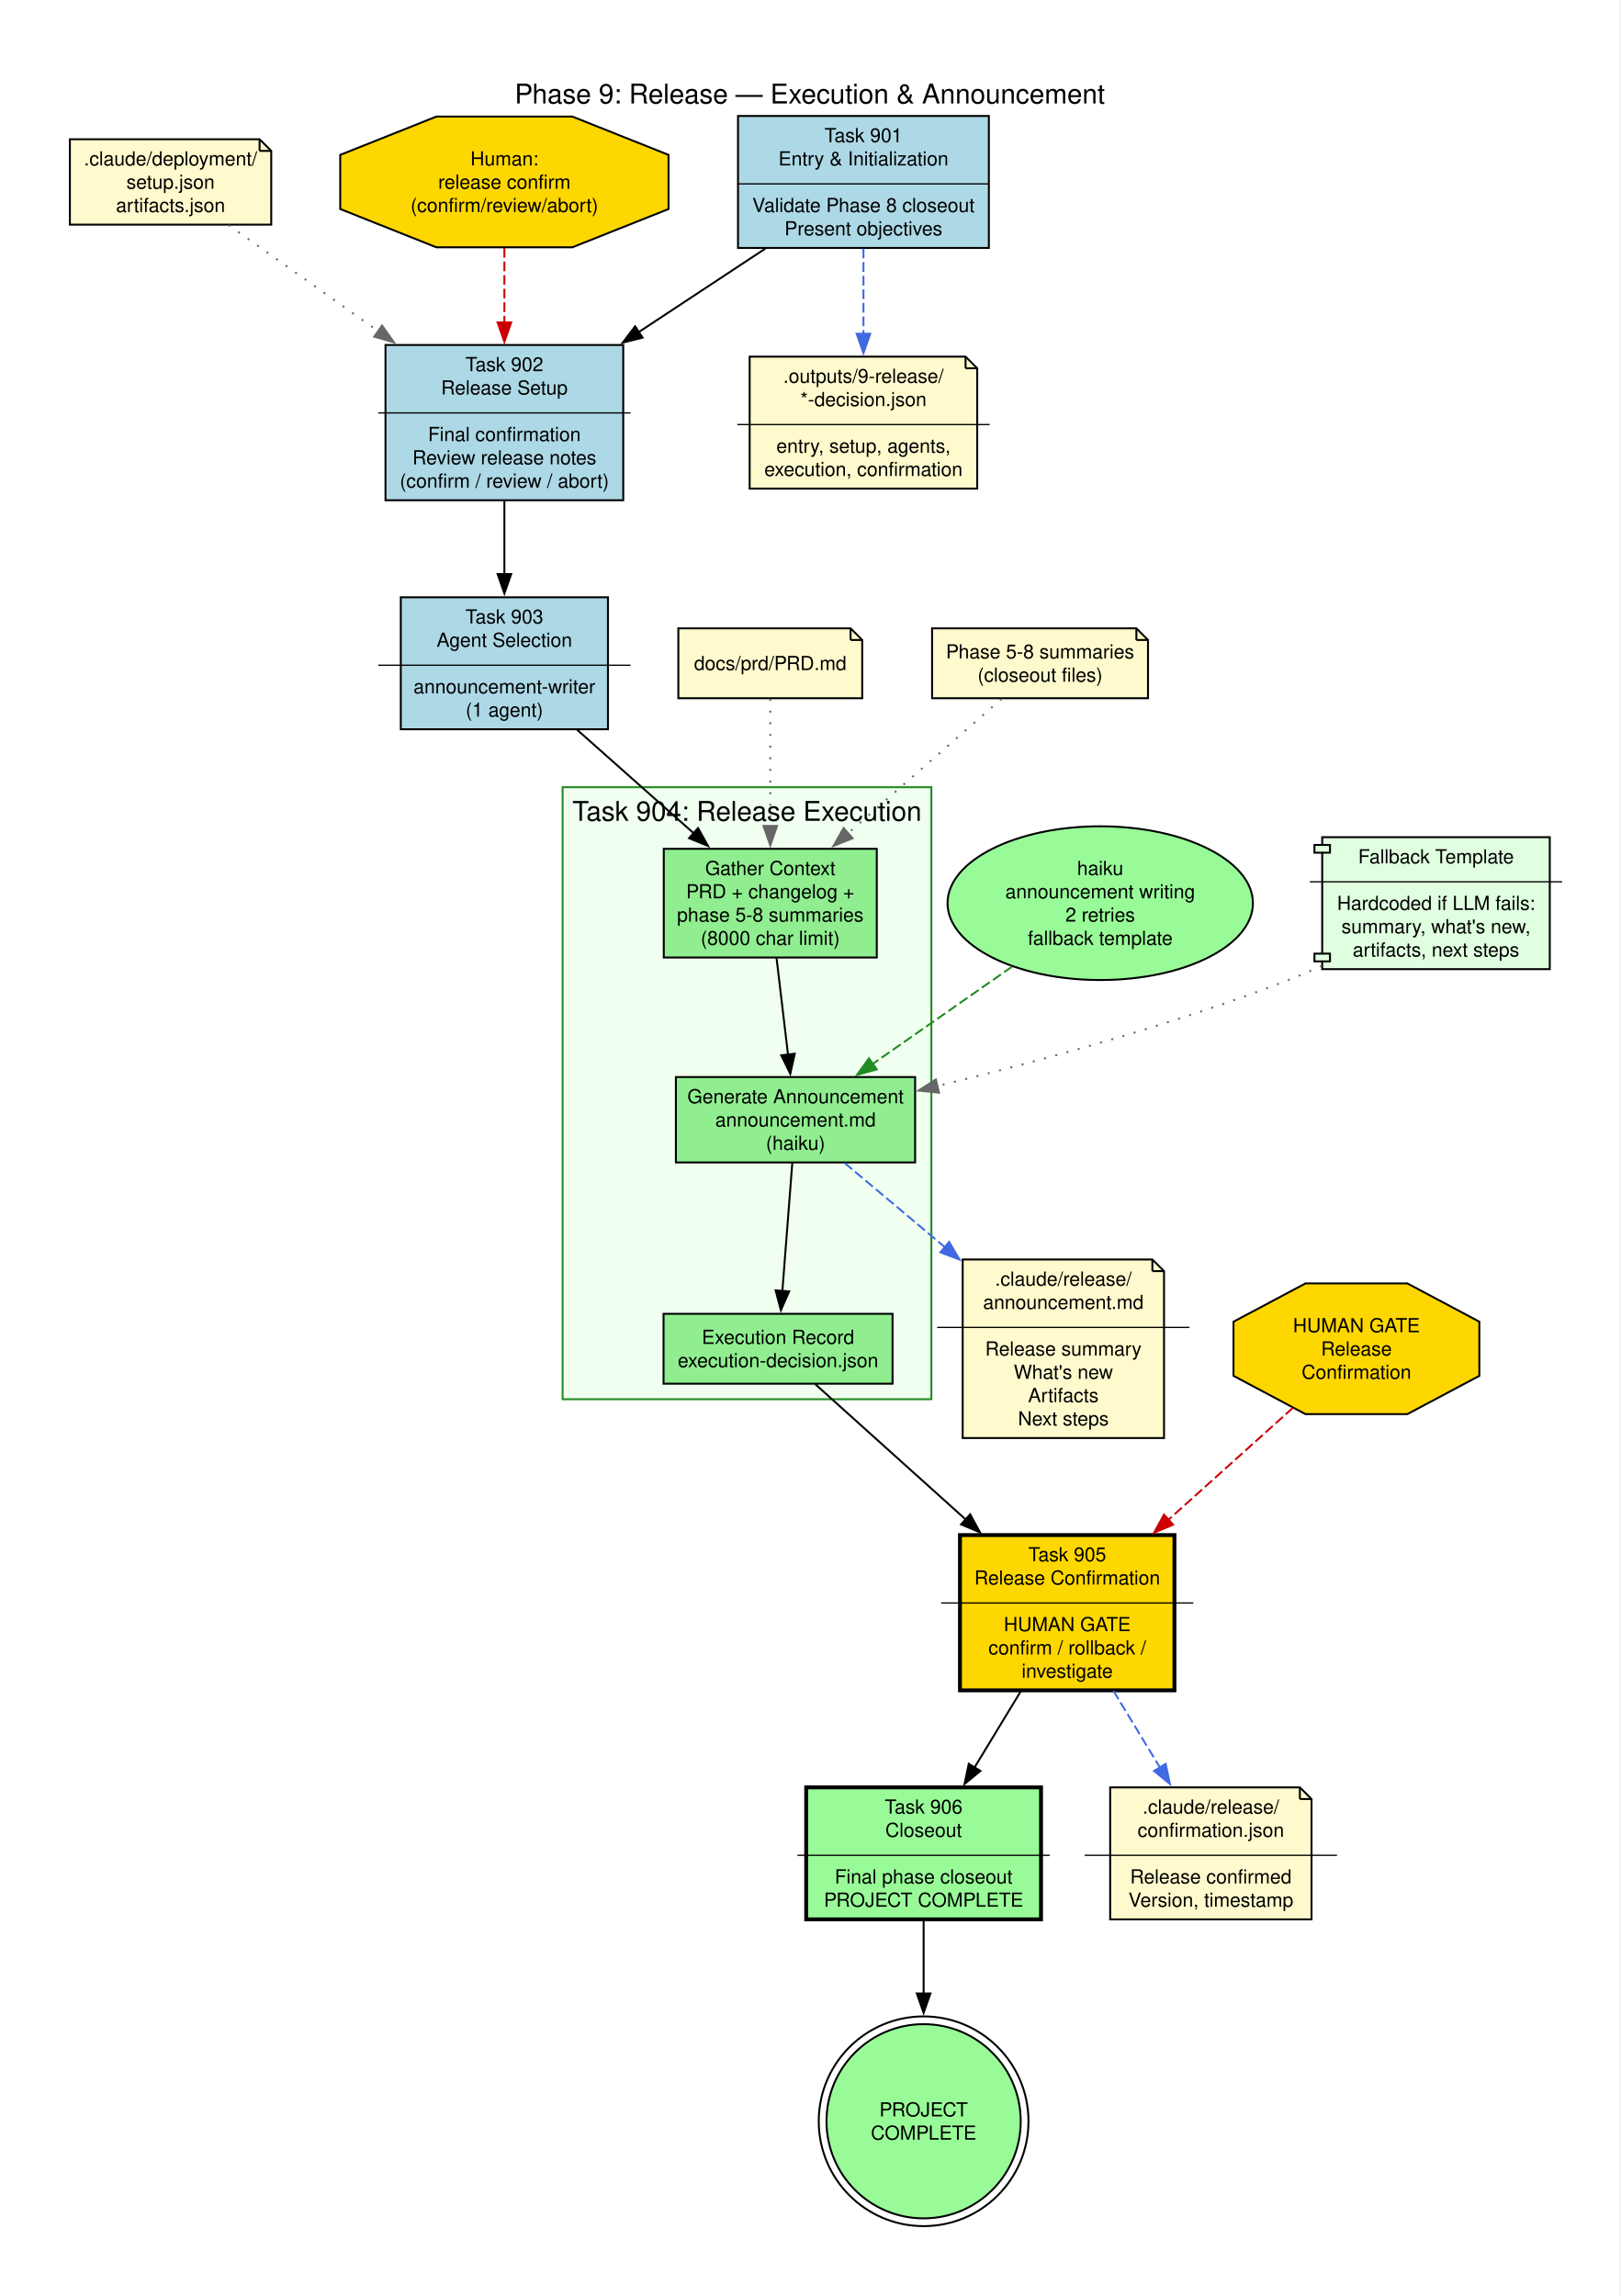
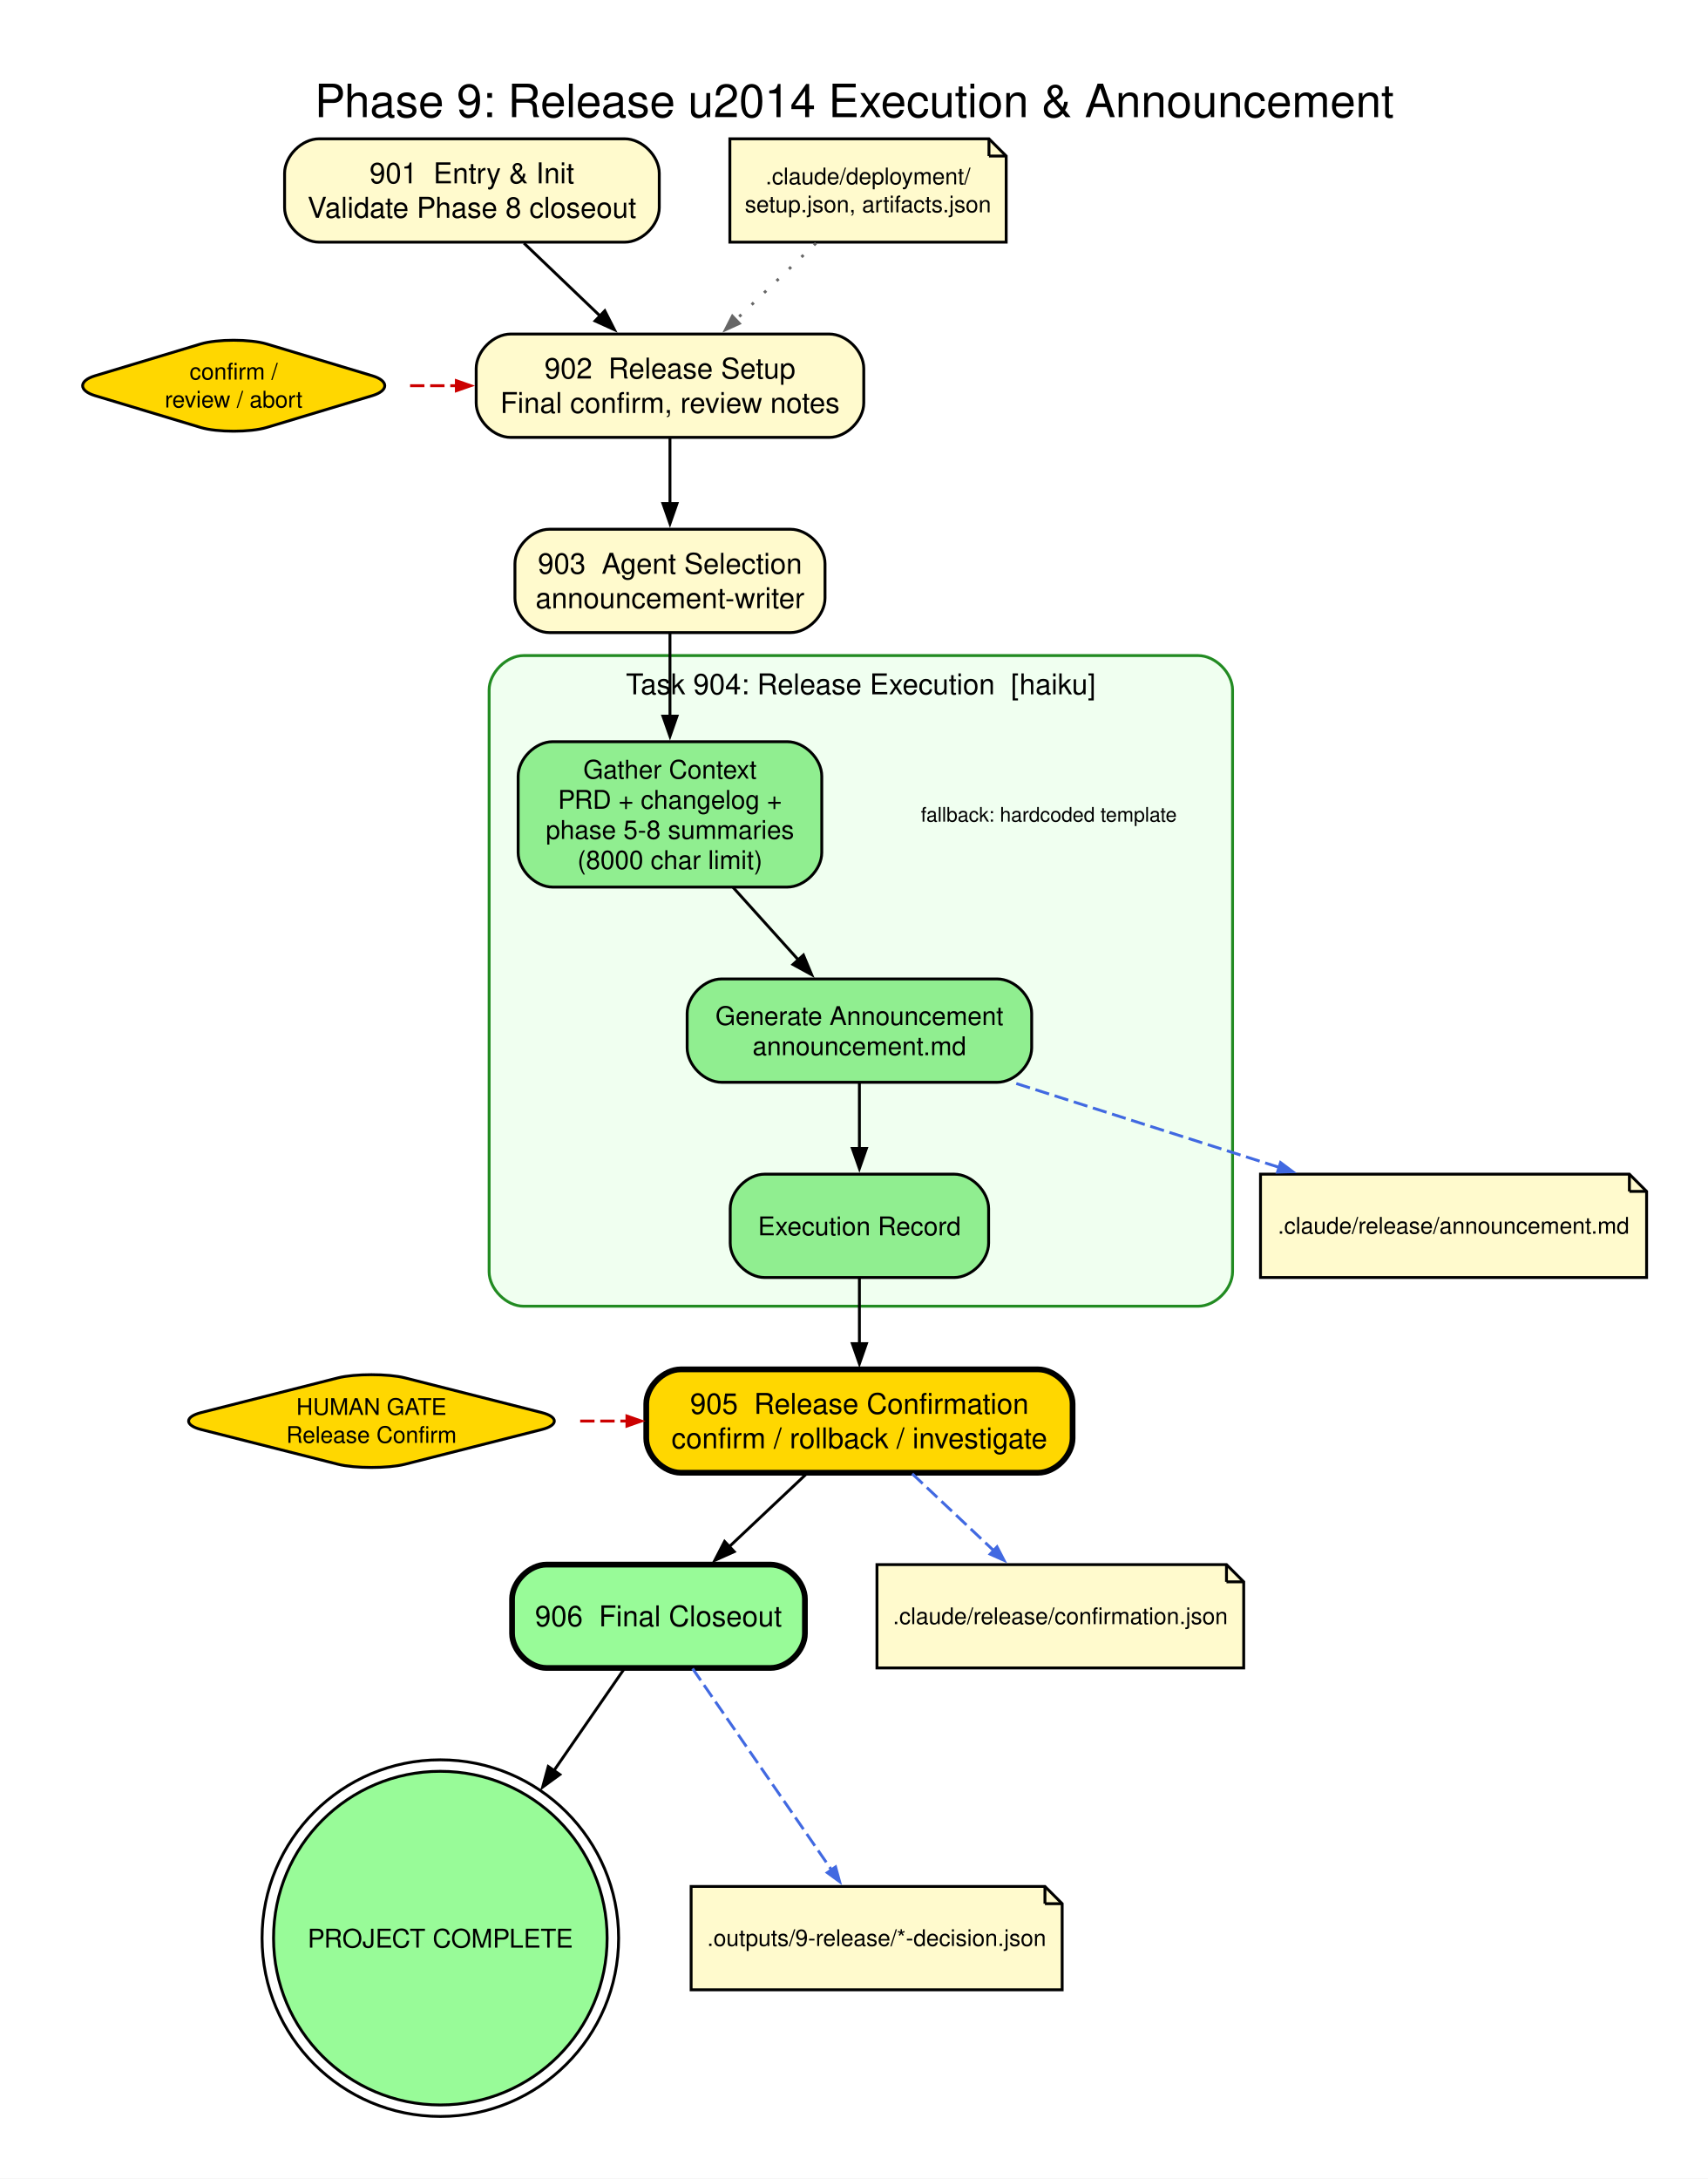
- <svg xmlns="http://www.w3.org/2000/svg" width="835pt" height="1183pt" viewBox="0.00 0.00 835.00 1183.00">
-   <g id="graph0" class="graph" transform="scale(1 1) rotate(0) translate(36 1147)">
-     <polygon fill="white" stroke="none" points="-36,36 -36,-1147 798.5,-1147 798.5,36 -36,36" />
-     <text xml:space="preserve" text-anchor="middle" x="381.25" y="-1093.7" font-family="Helvetica,sans-Serif" font-size="14.00">Phase 9: Release — Execution &amp; Announcement</text>
+ <svg xmlns="http://www.w3.org/2000/svg" width="595pt" height="759pt" viewBox="0.00 0.00 595.00 759.00">
+   <g id="graph0" class="graph" transform="scale(1 1) rotate(0) translate(21.6 737.21)">
+     <polygon fill="white" stroke="none" points="-21.6,21.6 -21.6,-737.21 573.67,-737.21 573.67,21.6 -21.6,21.6" />
+     <text xml:space="preserve" text-anchor="middle" x="276.04" y="-696.41" font-family="Helvetica,sans-Serif" font-size="16.00">Phase 9: Release u2014 Execution &amp; Announcement</text>
    <g id="clust1" class="cluster">
-       <polygon fill="#f0fff0" stroke="#228b22" points="253.88,-426.06 253.88,-741.4 443.88,-741.4 443.88,-426.06 253.88,-426.06" />
-       <text xml:space="preserve" text-anchor="middle" x="348.88" y="-724.1" font-family="Helvetica,sans-Serif" font-size="14.00">Task 904: Release Execution</text>
+       <path fill="#f0fff0" stroke="#228b22" d="M160.81,-282.22C160.81,-282.22 395.81,-282.22 395.81,-282.22 401.81,-282.22 407.81,-288.22 407.81,-294.22 407.81,-294.22 407.81,-496.86 407.81,-496.86 407.81,-502.86 401.81,-508.86 395.81,-508.86 395.81,-508.86 160.81,-508.86 160.81,-508.86 154.81,-508.86 148.81,-502.86 148.81,-496.86 148.81,-496.86 148.81,-294.22 148.81,-294.22 148.81,-288.22 154.81,-282.22 160.81,-282.22" />
+       <text xml:space="preserve" text-anchor="middle" x="278.31" y="-495.36" font-family="Helvetica,sans-Serif" font-size="10.00">Task 904: Release Execution  [haiku]</text>
    </g>
    <g id="node1" class="node">
-       <polygon fill="#add8e6" stroke="black" points="473.5,-1087.25 344.25,-1087.25 344.25,-1019.25 473.5,-1019.25 473.5,-1087.25" />
-       <text xml:space="preserve" text-anchor="middle" x="408.88" y="-1073.75" font-family="Helvetica,sans-Serif" font-size="10.00">Task 901</text>
-       <text xml:space="preserve" text-anchor="middle" x="408.88" y="-1061.75" font-family="Helvetica,sans-Serif" font-size="10.00">Entry &amp; Initialization</text>
-       <text xml:space="preserve" text-anchor="middle" x="408.88" y="-1049.75" font-family="Helvetica,sans-Serif" font-size="10.00">─────────────</text>
-       <text xml:space="preserve" text-anchor="middle" x="408.88" y="-1037.75" font-family="Helvetica,sans-Serif" font-size="10.00">Validate Phase 8 closeout</text>
-       <text xml:space="preserve" text-anchor="middle" x="408.88" y="-1025.75" font-family="Helvetica,sans-Serif" font-size="10.00">Present objectives</text>
+       <path fill="#fffacd" stroke="black" d="M196.08,-688.86C196.08,-688.86 89.55,-688.86 89.55,-688.86 83.55,-688.86 77.55,-682.86 77.55,-676.86 77.55,-676.86 77.55,-664.86 77.55,-664.86 77.55,-658.86 83.55,-652.86 89.55,-652.86 89.55,-652.86 196.08,-652.86 196.08,-652.86 202.08,-652.86 208.08,-658.86 208.08,-664.86 208.08,-664.86 208.08,-676.86 208.08,-676.86 208.08,-682.86 202.08,-688.86 196.08,-688.86" />
+       <text xml:space="preserve" text-anchor="middle" x="142.81" y="-673.36" font-family="Helvetica,sans-Serif" font-size="10.00">901  Entry &amp; Init</text>
+       <text xml:space="preserve" text-anchor="middle" x="142.81" y="-661.36" font-family="Helvetica,sans-Serif" font-size="10.00">Validate Phase 8 closeout</text>
    </g>
    <g id="node2" class="node">
-       <polygon fill="#add8e6" stroke="black" points="285.12,-969.25 162.62,-969.25 162.62,-889.25 285.12,-889.25 285.12,-969.25" />
-       <text xml:space="preserve" text-anchor="middle" x="223.88" y="-955.75" font-family="Helvetica,sans-Serif" font-size="10.00">Task 902</text>
-       <text xml:space="preserve" text-anchor="middle" x="223.88" y="-943.75" font-family="Helvetica,sans-Serif" font-size="10.00">Release Setup</text>
-       <text xml:space="preserve" text-anchor="middle" x="223.88" y="-931.75" font-family="Helvetica,sans-Serif" font-size="10.00">─────────────</text>
-       <text xml:space="preserve" text-anchor="middle" x="223.88" y="-919.75" font-family="Helvetica,sans-Serif" font-size="10.00">Final confirmation</text>
-       <text xml:space="preserve" text-anchor="middle" x="223.88" y="-907.75" font-family="Helvetica,sans-Serif" font-size="10.00">Review release notes</text>
-       <text xml:space="preserve" text-anchor="middle" x="223.88" y="-895.75" font-family="Helvetica,sans-Serif" font-size="10.00">(confirm / review / abort)</text>
+       <path fill="#fffacd" stroke="black" d="M267.33,-620.86C267.33,-620.86 156.3,-620.86 156.3,-620.86 150.3,-620.86 144.3,-614.86 144.3,-608.86 144.3,-608.86 144.3,-596.86 144.3,-596.86 144.3,-590.86 150.3,-584.86 156.3,-584.86 156.3,-584.86 267.33,-584.86 267.33,-584.86 273.33,-584.86 279.33,-590.86 279.33,-596.86 279.33,-596.86 279.33,-608.86 279.33,-608.86 279.33,-614.86 273.33,-620.86 267.33,-620.86" />
+       <text xml:space="preserve" text-anchor="middle" x="211.81" y="-605.36" font-family="Helvetica,sans-Serif" font-size="10.00">902  Release Setup</text>
+       <text xml:space="preserve" text-anchor="middle" x="211.81" y="-593.36" font-family="Helvetica,sans-Serif" font-size="10.00">Final confirm, review notes</text>
+     </g>
+     <g id="edge1" class="edge">
+       <path fill="none" stroke="black" d="M160.94,-652.51C169.04,-644.77 178.7,-635.53 187.42,-627.19" />
+       <polygon fill="black" stroke="black" points="189.11,-628.96 192.47,-622.36 185.72,-625.42 189.11,-628.96" />
+     </g>
+     <g id="node3" class="node">
+       <path fill="#fffacd" stroke="black" d="M253.83,-552.86C253.83,-552.86 169.8,-552.86 169.8,-552.86 163.8,-552.86 157.8,-546.86 157.8,-540.86 157.8,-540.86 157.8,-528.86 157.8,-528.86 157.8,-522.86 163.8,-516.86 169.8,-516.86 169.8,-516.86 253.83,-516.86 253.83,-516.86 259.83,-516.86 265.83,-522.86 265.83,-528.86 265.83,-528.86 265.83,-540.86 265.83,-540.86 265.83,-546.86 259.83,-552.86 253.83,-552.86" />
+       <text xml:space="preserve" text-anchor="middle" x="211.81" y="-537.36" font-family="Helvetica,sans-Serif" font-size="10.00">903  Agent Selection</text>
+       <text xml:space="preserve" text-anchor="middle" x="211.81" y="-525.36" font-family="Helvetica,sans-Serif" font-size="10.00">announcement-writer</text>
+     </g>
+     <g id="edge2" class="edge">
+       <path fill="none" stroke="black" d="M211.81,-584.51C211.81,-577.45 211.81,-569.13 211.81,-561.39" />
+       <polygon fill="black" stroke="black" points="214.26,-561.82 211.81,-554.82 209.36,-561.82 214.26,-561.82" />
+     </g>
+     <g id="node4" class="node">
+       <path fill="#90ee90" stroke="black" d="M252.7,-478.86C252.7,-478.86 170.92,-478.86 170.92,-478.86 164.92,-478.86 158.92,-472.86 158.92,-466.86 158.92,-466.86 158.92,-440.22 158.92,-440.22 158.92,-434.22 164.92,-428.22 170.92,-428.22 170.92,-428.22 252.7,-428.22 252.7,-428.22 258.7,-428.22 264.7,-434.22 264.7,-440.22 264.7,-440.22 264.7,-466.86 264.7,-466.86 264.7,-472.86 258.7,-478.86 252.7,-478.86" />
+       <text xml:space="preserve" text-anchor="middle" x="211.81" y="-465.99" font-family="Helvetica,sans-Serif" font-size="9.00">Gather Context</text>
+       <text xml:space="preserve" text-anchor="middle" x="211.81" y="-455.49" font-family="Helvetica,sans-Serif" font-size="9.00">PRD + changelog +</text>
+       <text xml:space="preserve" text-anchor="middle" x="211.81" y="-444.99" font-family="Helvetica,sans-Serif" font-size="9.00">phase 5-8 summaries</text>
+       <text xml:space="preserve" text-anchor="middle" x="211.81" y="-434.49" font-family="Helvetica,sans-Serif" font-size="9.00">(8000 char limit)</text>
+     </g>
+     <g id="edge5" class="edge">
+       <path fill="none" stroke="black" d="M211.81,-516.64C211.81,-508.1 211.81,-497.49 211.81,-487.46" />
+       <polygon fill="black" stroke="black" points="214.26,-487.75 211.81,-480.75 209.36,-487.75 214.26,-487.75" />
+     </g>
+     <g id="node5" class="node">
+       <path fill="#90ee90" stroke="black" d="M325.83,-396.22C325.83,-396.22 229.8,-396.22 229.8,-396.22 223.8,-396.22 217.8,-390.22 217.8,-384.22 217.8,-384.22 217.8,-372.22 217.8,-372.22 217.8,-366.22 223.8,-360.22 229.8,-360.22 229.8,-360.22 325.83,-360.22 325.83,-360.22 331.83,-360.22 337.83,-366.22 337.83,-372.22 337.83,-372.22 337.83,-384.22 337.83,-384.22 337.83,-390.22 331.83,-396.22 325.83,-396.22" />
+       <text xml:space="preserve" text-anchor="middle" x="277.81" y="-380.17" font-family="Helvetica,sans-Serif" font-size="9.00">Generate Announcement</text>
+       <text xml:space="preserve" text-anchor="middle" x="277.81" y="-369.67" font-family="Helvetica,sans-Serif" font-size="9.00">announcement.md</text>
    </g>
    <g id="edge3" class="edge">
-       <path fill="none" stroke="black" d="M358.32,-1018.91C338.19,-1005.64 314.7,-990.15 293.04,-975.86" />
-       <polygon fill="black" stroke="black" points="295.09,-973.03 284.82,-970.44 291.24,-978.87 295.09,-973.03" />
+       <path fill="none" stroke="black" d="M233.79,-428.12C241.2,-419.89 249.45,-410.72 256.79,-402.58" />
+       <polygon fill="black" stroke="black" points="258.31,-404.54 261.18,-397.7 254.67,-401.26 258.31,-404.54" />
+     </g>
+     <g id="node6" class="node">
+       <path fill="#90ee90" stroke="black" d="M310.83,-328.22C310.83,-328.22 244.8,-328.22 244.8,-328.22 238.8,-328.22 232.8,-322.22 232.8,-316.22 232.8,-316.22 232.8,-304.22 232.8,-304.22 232.8,-298.22 238.8,-292.22 244.8,-292.22 244.8,-292.22 310.83,-292.22 310.83,-292.22 316.83,-292.22 322.83,-298.22 322.83,-304.22 322.83,-304.22 322.83,-316.22 322.83,-316.22 322.83,-322.22 316.83,-328.22 310.83,-328.22" />
+       <text xml:space="preserve" text-anchor="middle" x="277.81" y="-306.92" font-family="Helvetica,sans-Serif" font-size="9.00">Execution Record</text>
+     </g>
+     <g id="edge4" class="edge">
+       <path fill="none" stroke="black" d="M277.81,-359.87C277.81,-352.81 277.81,-344.49 277.81,-336.75" />
+       <polygon fill="black" stroke="black" points="280.26,-337.18 277.81,-330.18 275.36,-337.18 280.26,-337.18" />
+     </g>
+     <g id="node14" class="node">
+       <polygon fill="#fffacd" stroke="black" points="546.07,-328.22 417.55,-328.22 417.55,-292.22 552.07,-292.22 552.07,-322.22 546.07,-328.22" />
+       <polyline fill="none" stroke="black" points="546.07,-328.22 546.07,-322.22" />
+       <polyline fill="none" stroke="black" points="552.07,-322.22 546.07,-322.22" />
+       <text xml:space="preserve" text-anchor="middle" x="484.81" y="-307.49" font-family="Helvetica,sans-Serif" font-size="8.00">.claude/release/announcement.md</text>
+     </g>
+     <g id="edge12" class="edge">
+       <path fill="none" stroke="#4169e1" stroke-dasharray="5,2" d="M332.47,-359.79C360.65,-350.8 395.1,-339.82 424.11,-330.57" />
+       <polygon fill="#4169e1" stroke="#4169e1" points="424.53,-332.27 428.77,-329.09 423.47,-328.94 424.53,-332.27" />
+     </g>
+     <g id="node8" class="node">
+       <path fill="#ffd700" stroke="black" stroke-width="2" d="M340.08,-260.22C340.08,-260.22 215.55,-260.22 215.55,-260.22 209.55,-260.22 203.55,-254.22 203.55,-248.22 203.55,-248.22 203.55,-236.22 203.55,-236.22 203.55,-230.22 209.55,-224.22 215.55,-224.22 215.55,-224.22 340.08,-224.22 340.08,-224.22 346.08,-224.22 352.08,-230.22 352.08,-236.22 352.08,-236.22 352.08,-248.22 352.08,-248.22 352.08,-254.22 346.08,-260.22 340.08,-260.22" />
+       <text xml:space="preserve" text-anchor="middle" x="277.81" y="-244.72" font-family="Helvetica,sans-Serif" font-size="10.00">905  Release Confirmation</text>
+       <text xml:space="preserve" text-anchor="middle" x="277.81" y="-232.72" font-family="Helvetica,sans-Serif" font-size="10.00">confirm / rollback / investigate</text>
+     </g>
+     <g id="edge6" class="edge">
+       <path fill="none" stroke="black" d="M277.81,-291.87C277.81,-284.81 277.81,-276.49 277.81,-268.75" />
+       <polygon fill="black" stroke="black" points="280.26,-269.18 277.81,-262.18 275.36,-269.18 280.26,-269.18" />
+     </g>
+     <g id="node7" class="node">
+       <path fill="#f0fff0" stroke="none" d="M385.45,-471.54C385.45,-471.54 302.17,-471.54 302.17,-471.54 296.17,-471.54 290.17,-465.54 290.17,-459.54 290.17,-459.54 290.17,-447.54 290.17,-447.54 290.17,-441.54 296.17,-435.54 302.17,-435.54 302.17,-435.54 385.45,-435.54 385.45,-435.54 391.45,-435.54 397.45,-441.54 397.45,-447.54 397.45,-447.54 397.45,-459.54 397.45,-459.54 397.45,-465.54 391.45,-471.54 385.45,-471.54" />
+       <text xml:space="preserve" text-anchor="middle" x="343.81" y="-451.01" font-family="Helvetica,sans-Serif" font-size="7.00">fallback: hardcoded template</text>
+     </g>
+     <g id="node9" class="node">
+       <path fill="#98fb98" stroke="black" stroke-width="2" d="M246.83,-192.22C246.83,-192.22 168.8,-192.22 168.8,-192.22 162.8,-192.22 156.8,-186.22 156.8,-180.22 156.8,-180.22 156.8,-168.22 156.8,-168.22 156.8,-162.22 162.8,-156.22 168.8,-156.22 168.8,-156.22 246.83,-156.22 246.83,-156.22 252.83,-156.22 258.83,-162.22 258.83,-168.22 258.83,-168.22 258.83,-180.22 258.83,-180.22 258.83,-186.22 252.83,-192.22 246.83,-192.22" />
+       <text xml:space="preserve" text-anchor="middle" x="207.81" y="-170.72" font-family="Helvetica,sans-Serif" font-size="10.00">906  Final Closeout</text>
+     </g>
+     <g id="edge7" class="edge">
+       <path fill="none" stroke="black" d="M259.42,-223.87C251.13,-216.05 241.21,-206.71 232.3,-198.3" />
+       <polygon fill="black" stroke="black" points="234.2,-196.73 227.43,-193.71 230.84,-200.29 234.2,-196.73" />
+     </g>
+     <g id="node15" class="node">
+       <polygon fill="#fffacd" stroke="black" points="405.7,-192.22 283.93,-192.22 283.93,-156.22 411.7,-156.22 411.7,-186.22 405.7,-192.22" />
+       <polyline fill="none" stroke="black" points="405.7,-192.22 405.7,-186.22" />
+       <polyline fill="none" stroke="black" points="411.7,-186.22 405.7,-186.22" />
+       <text xml:space="preserve" text-anchor="middle" x="347.81" y="-171.49" font-family="Helvetica,sans-Serif" font-size="8.00">.claude/release/confirmation.json</text>
+     </g>
+     <g id="edge13" class="edge">
+       <path fill="none" stroke="#4169e1" stroke-dasharray="5,2" d="M296.21,-223.87C304.9,-215.68 315.37,-205.81 324.6,-197.1" />
+       <polygon fill="#4169e1" stroke="#4169e1" points="325.76,-198.41 328.2,-193.71 323.36,-195.86 325.76,-198.41" />
+     </g>
+     <g id="node10" class="node">
+       <ellipse fill="#98fb98" stroke="black" cx="131.81" cy="-62.11" rx="58.11" ry="58.11" />
+       <ellipse fill="none" stroke="black" cx="131.81" cy="-62.11" rx="62.11" ry="62.11" />
+       <text xml:space="preserve" text-anchor="middle" x="131.81" y="-58.81" font-family="Helvetica,sans-Serif" font-size="9.00">PROJECT COMPLETE</text>
+     </g>
+     <g id="edge8" class="edge">
+       <path fill="none" stroke="black" d="M195.94,-156.01C189.18,-146.22 180.29,-133.35 171.29,-120.31" />
+       <polygon fill="black" stroke="black" points="173.44,-119.1 167.45,-114.73 169.41,-121.89 173.44,-119.1" />
    </g>
    <g id="node16" class="node">
-       <polygon fill="#fffacd" stroke="black" points="461.5,-963.25 350.25,-963.25 350.25,-895.25 467.5,-895.25 467.5,-957.25 461.5,-963.25" />
-       <polyline fill="none" stroke="black" points="461.5,-963.25 461.5,-957.25" />
-       <polyline fill="none" stroke="black" points="467.5,-957.25 461.5,-957.25" />
-       <text xml:space="preserve" text-anchor="middle" x="408.88" y="-949.75" font-family="Helvetica,sans-Serif" font-size="10.00">.outputs/9-release/</text>
-       <text xml:space="preserve" text-anchor="middle" x="408.88" y="-937.75" font-family="Helvetica,sans-Serif" font-size="10.00">*-decision.json</text>
-       <text xml:space="preserve" text-anchor="middle" x="408.88" y="-925.75" font-family="Helvetica,sans-Serif" font-size="10.00">─────────────</text>
-       <text xml:space="preserve" text-anchor="middle" x="408.88" y="-913.75" font-family="Helvetica,sans-Serif" font-size="10.00">entry, setup, agents,</text>
-       <text xml:space="preserve" text-anchor="middle" x="408.88" y="-901.75" font-family="Helvetica,sans-Serif" font-size="10.00">execution, confirmation</text>
-     </g>
-     <g id="edge15" class="edge">
-       <path fill="none" stroke="#4169e1" stroke-dasharray="5,2" d="M408.88,-1018.91C408.88,-1005.33 408.88,-989.43 408.88,-974.87" />
-       <polygon fill="#4169e1" stroke="#4169e1" points="412.38,-975.06 408.88,-965.06 405.38,-975.06 412.38,-975.06" />
-     </g>
-     <g id="node3" class="node">
-       <polygon fill="#add8e6" stroke="black" points="277.25,-839.25 170.5,-839.25 170.5,-771.25 277.25,-771.25 277.25,-839.25" />
-       <text xml:space="preserve" text-anchor="middle" x="223.88" y="-825.75" font-family="Helvetica,sans-Serif" font-size="10.00">Task 903</text>
-       <text xml:space="preserve" text-anchor="middle" x="223.88" y="-813.75" font-family="Helvetica,sans-Serif" font-size="10.00">Agent Selection</text>
-       <text xml:space="preserve" text-anchor="middle" x="223.88" y="-801.75" font-family="Helvetica,sans-Serif" font-size="10.00">─────────────</text>
-       <text xml:space="preserve" text-anchor="middle" x="223.88" y="-789.75" font-family="Helvetica,sans-Serif" font-size="10.00">announcement-writer</text>
-       <text xml:space="preserve" text-anchor="middle" x="223.88" y="-777.75" font-family="Helvetica,sans-Serif" font-size="10.00">(1 agent)</text>
-     </g>
-     <g id="edge4" class="edge">
-       <path fill="none" stroke="black" d="M223.88,-888.98C223.88,-876.94 223.88,-863.61 223.88,-851.22" />
-       <polygon fill="black" stroke="black" points="227.38,-851.23 223.88,-841.23 220.38,-851.23 227.38,-851.23" />
-     </g>
-     <g id="node4" class="node">
-       <polygon fill="#90ee90" stroke="black" points="415.75,-709.65 306,-709.65 306,-653.65 415.75,-653.65 415.75,-709.65" />
-       <text xml:space="preserve" text-anchor="middle" x="360.88" y="-696.15" font-family="Helvetica,sans-Serif" font-size="10.00">Gather Context</text>
-       <text xml:space="preserve" text-anchor="middle" x="360.88" y="-684.15" font-family="Helvetica,sans-Serif" font-size="10.00">PRD + changelog +</text>
-       <text xml:space="preserve" text-anchor="middle" x="360.88" y="-672.15" font-family="Helvetica,sans-Serif" font-size="10.00">phase 5-8 summaries</text>
-       <text xml:space="preserve" text-anchor="middle" x="360.88" y="-660.15" font-family="Helvetica,sans-Serif" font-size="10.00">(8000 char limit)</text>
-     </g>
-     <g id="edge5" class="edge">
-       <path fill="none" stroke="black" d="M261.31,-771.02C280,-754.44 302.6,-734.38 321.54,-717.57" />
-       <polygon fill="black" stroke="black" points="323.67,-720.35 328.83,-711.1 319.02,-715.12 323.67,-720.35" />
-     </g>
-     <g id="node5" class="node">
-       <polygon fill="#90ee90" stroke="black" points="435.5,-592.06 312.25,-592.06 312.25,-548.06 435.5,-548.06 435.5,-592.06" />
-       <text xml:space="preserve" text-anchor="middle" x="373.88" y="-578.56" font-family="Helvetica,sans-Serif" font-size="10.00">Generate Announcement</text>
-       <text xml:space="preserve" text-anchor="middle" x="373.88" y="-566.56" font-family="Helvetica,sans-Serif" font-size="10.00">announcement.md</text>
-       <text xml:space="preserve" text-anchor="middle" x="373.88" y="-554.56" font-family="Helvetica,sans-Serif" font-size="10.00">(haiku)</text>
-     </g>
-     <g id="edge1" class="edge">
-       <path fill="none" stroke="black" d="M364.12,-653.28C365.91,-638.22 368.14,-619.45 370.01,-603.64" />
-       <polygon fill="black" stroke="black" points="373.48,-604.08 371.18,-593.74 366.53,-603.26 373.48,-604.08" />
-     </g>
-     <g id="node6" class="node">
-       <polygon fill="#90ee90" stroke="black" points="423.88,-470.06 305.88,-470.06 305.88,-434.06 423.88,-434.06 423.88,-470.06" />
-       <text xml:space="preserve" text-anchor="middle" x="364.88" y="-454.56" font-family="Helvetica,sans-Serif" font-size="10.00">Execution Record</text>
-       <text xml:space="preserve" text-anchor="middle" x="364.88" y="-442.56" font-family="Helvetica,sans-Serif" font-size="10.00">execution-decision.json</text>
-     </g>
-     <g id="edge2" class="edge">
-       <path fill="none" stroke="black" d="M372.22,-547.78C370.79,-529.28 368.7,-502.3 367.11,-481.87" />
-       <polygon fill="black" stroke="black" points="370.6,-481.62 366.34,-471.92 363.62,-482.16 370.6,-481.62" />
-     </g>
-     <g id="node14" class="node">
-       <polygon fill="#fffacd" stroke="black" points="557.75,-498.06 460,-498.06 460,-406.06 563.75,-406.06 563.75,-492.06 557.75,-498.06" />
-       <polyline fill="none" stroke="black" points="557.75,-498.06 557.75,-492.06" />
-       <polyline fill="none" stroke="black" points="563.75,-492.06 557.75,-492.06" />
-       <text xml:space="preserve" text-anchor="middle" x="511.88" y="-484.56" font-family="Helvetica,sans-Serif" font-size="10.00">.claude/release/</text>
-       <text xml:space="preserve" text-anchor="middle" x="511.88" y="-472.56" font-family="Helvetica,sans-Serif" font-size="10.00">announcement.md</text>
-       <text xml:space="preserve" text-anchor="middle" x="511.88" y="-460.56" font-family="Helvetica,sans-Serif" font-size="10.00">─────────────</text>
-       <text xml:space="preserve" text-anchor="middle" x="511.88" y="-448.56" font-family="Helvetica,sans-Serif" font-size="10.00">Release summary</text>
-       <text xml:space="preserve" text-anchor="middle" x="511.88" y="-436.56" font-family="Helvetica,sans-Serif" font-size="10.00">What's new</text>
-       <text xml:space="preserve" text-anchor="middle" x="511.88" y="-424.56" font-family="Helvetica,sans-Serif" font-size="10.00">Artifacts</text>
-       <text xml:space="preserve" text-anchor="middle" x="511.88" y="-412.56" font-family="Helvetica,sans-Serif" font-size="10.00">Next steps</text>
-     </g>
-     <g id="edge13" class="edge">
-       <path fill="none" stroke="#4169e1" stroke-dasharray="5,2" d="M399.19,-547.78C413.83,-535.47 432.93,-519.41 451.24,-504.03" />
-       <polygon fill="#4169e1" stroke="#4169e1" points="453.01,-507.11 458.41,-498 448.51,-501.75 453.01,-507.11" />
-     </g>
-     <g id="node7" class="node">
-       <polygon fill="#ffd700" stroke="black" stroke-width="2" points="569.12,-356.06 458.62,-356.06 458.62,-276.06 569.12,-276.06 569.12,-356.06" />
-       <text xml:space="preserve" text-anchor="middle" x="513.88" y="-342.56" font-family="Helvetica,sans-Serif" font-size="10.00">Task 905</text>
-       <text xml:space="preserve" text-anchor="middle" x="513.88" y="-330.56" font-family="Helvetica,sans-Serif" font-size="10.00">Release Confirmation</text>
-       <text xml:space="preserve" text-anchor="middle" x="513.88" y="-318.56" font-family="Helvetica,sans-Serif" font-size="10.00">─────────────</text>
-       <text xml:space="preserve" text-anchor="middle" x="513.88" y="-306.56" font-family="Helvetica,sans-Serif" font-size="10.00">HUMAN GATE</text>
-       <text xml:space="preserve" text-anchor="middle" x="513.88" y="-294.56" font-family="Helvetica,sans-Serif" font-size="10.00">confirm / rollback /</text>
-       <text xml:space="preserve" text-anchor="middle" x="513.88" y="-282.56" font-family="Helvetica,sans-Serif" font-size="10.00">investigate</text>
-     </g>
-     <g id="edge6" class="edge">
-       <path fill="none" stroke="black" d="M384.05,-433.81C403.55,-416.27 434.65,-388.31 461.51,-364.14" />
-       <polygon fill="black" stroke="black" points="463.85,-366.75 468.94,-357.46 459.17,-361.55 463.85,-366.75" />
-     </g>
-     <g id="node8" class="node">
-       <polygon fill="#98fb98" stroke="black" stroke-width="2" points="500.38,-226.06 379.38,-226.06 379.38,-158.06 500.38,-158.06 500.38,-226.06" />
-       <text xml:space="preserve" text-anchor="middle" x="439.88" y="-212.56" font-family="Helvetica,sans-Serif" font-size="10.00">Task 906</text>
-       <text xml:space="preserve" text-anchor="middle" x="439.88" y="-200.56" font-family="Helvetica,sans-Serif" font-size="10.00">Closeout</text>
-       <text xml:space="preserve" text-anchor="middle" x="439.88" y="-188.56" font-family="Helvetica,sans-Serif" font-size="10.00">─────────────</text>
-       <text xml:space="preserve" text-anchor="middle" x="439.88" y="-176.56" font-family="Helvetica,sans-Serif" font-size="10.00">Final phase closeout</text>
-       <text xml:space="preserve" text-anchor="middle" x="439.88" y="-164.56" font-family="Helvetica,sans-Serif" font-size="10.00">PROJECT COMPLETE</text>
-     </g>
-     <g id="edge7" class="edge">
-       <path fill="none" stroke="black" d="M490.05,-275.78C482.38,-263.13 473.83,-249.04 466,-236.12" />
-       <polygon fill="black" stroke="black" points="469.14,-234.55 460.96,-227.81 463.15,-238.18 469.14,-234.55" />
-     </g>
-     <g id="node15" class="node">
-       <polygon fill="#fffacd" stroke="black" points="633.75,-226.06 536,-226.06 536,-158.06 639.75,-158.06 639.75,-220.06 633.75,-226.06" />
-       <polyline fill="none" stroke="black" points="633.75,-226.06 633.75,-220.06" />
-       <polyline fill="none" stroke="black" points="639.75,-220.06 633.75,-220.06" />
-       <text xml:space="preserve" text-anchor="middle" x="587.88" y="-212.56" font-family="Helvetica,sans-Serif" font-size="10.00">.claude/release/</text>
-       <text xml:space="preserve" text-anchor="middle" x="587.88" y="-200.56" font-family="Helvetica,sans-Serif" font-size="10.00">confirmation.json</text>
-       <text xml:space="preserve" text-anchor="middle" x="587.88" y="-188.56" font-family="Helvetica,sans-Serif" font-size="10.00">─────────────</text>
-       <text xml:space="preserve" text-anchor="middle" x="587.88" y="-176.56" font-family="Helvetica,sans-Serif" font-size="10.00">Release confirmed</text>
-       <text xml:space="preserve" text-anchor="middle" x="587.88" y="-164.56" font-family="Helvetica,sans-Serif" font-size="10.00">Version, timestamp</text>
+       <polygon fill="#fffacd" stroke="black" points="342.45,-80.11 219.18,-80.11 219.18,-44.11 348.45,-44.11 348.45,-74.11 342.45,-80.11" />
+       <polyline fill="none" stroke="black" points="342.45,-80.11 342.45,-74.11" />
+       <polyline fill="none" stroke="black" points="348.45,-74.11 342.45,-74.11" />
+       <text xml:space="preserve" text-anchor="middle" x="283.81" y="-59.38" font-family="Helvetica,sans-Serif" font-size="8.00">.outputs/9-release/*-decision.json</text>
    </g>
    <g id="edge14" class="edge">
-       <path fill="none" stroke="#4169e1" stroke-dasharray="5,2" d="M537.7,-275.78C545.37,-263.13 553.92,-249.04 561.75,-236.12" />
-       <polygon fill="#4169e1" stroke="#4169e1" points="564.6,-238.18 566.79,-227.81 558.61,-234.55 564.6,-238.18" />
+       <path fill="none" stroke="#4169e1" stroke-dasharray="5,2" d="M219.69,-156.01C232.72,-137.13 253.69,-106.75 268.08,-85.9" />
+       <polygon fill="#4169e1" stroke="#4169e1" points="269.51,-86.91 270.91,-81.8 266.63,-84.92 269.51,-86.91" />
    </g>
-     <g id="node19" class="node">
-       <ellipse fill="#98fb98" stroke="black" cx="439.88" cy="-54.03" rx="50.03" ry="50.03" />
-       <ellipse fill="none" stroke="black" cx="439.88" cy="-54.03" rx="54.03" ry="54.03" />
-       <text xml:space="preserve" text-anchor="middle" x="439.88" y="-56.53" font-family="Helvetica,sans-Serif" font-size="10.00">PROJECT</text>
-       <text xml:space="preserve" text-anchor="middle" x="439.88" y="-44.53" font-family="Helvetica,sans-Serif" font-size="10.00">COMPLETE</text>
-     </g>
-     <g id="edge18" class="edge">
-       <path fill="none" stroke="black" d="M439.88,-157.78C439.88,-146.28 439.88,-132.97 439.88,-119.83" />
-       <polygon fill="black" stroke="black" points="443.38,-119.88 439.88,-109.88 436.38,-119.88 443.38,-119.88" />
-     </g>
-     <g id="node9" class="node">
-       <polygon fill="#fffacd" stroke="black" points="97.75,-1075.25 0,-1075.25 0,-1031.25 103.75,-1031.25 103.75,-1069.25 97.75,-1075.25" />
-       <polyline fill="none" stroke="black" points="97.75,-1075.25 97.75,-1069.25" />
-       <polyline fill="none" stroke="black" points="103.75,-1069.25 97.75,-1069.25" />
-       <text xml:space="preserve" text-anchor="middle" x="51.88" y="-1061.75" font-family="Helvetica,sans-Serif" font-size="10.00">.claude/deployment/</text>
-       <text xml:space="preserve" text-anchor="middle" x="51.88" y="-1049.75" font-family="Helvetica,sans-Serif" font-size="10.00">setup.json</text>
-       <text xml:space="preserve" text-anchor="middle" x="51.88" y="-1037.75" font-family="Helvetica,sans-Serif" font-size="10.00">artifacts.json</text>
-     </g>
-     <g id="edge8" class="edge">
-       <path fill="none" stroke="#666666" stroke-dasharray="1,5" d="M81.84,-1031C103.1,-1015.92 132.46,-995.09 158.98,-976.28" />
-       <polygon fill="#666666" stroke="#666666" points="160.85,-979.25 166.98,-970.61 156.8,-973.54 160.85,-979.25" />
-     </g>
-     <g id="node10" class="node">
-       <polygon fill="#fffacd" stroke="black" points="402.25,-823.25 313.5,-823.25 313.5,-787.25 408.25,-787.25 408.25,-817.25 402.25,-823.25" />
-       <polyline fill="none" stroke="black" points="402.25,-823.25 402.25,-817.25" />
-       <polyline fill="none" stroke="black" points="408.25,-817.25 402.25,-817.25" />
-       <text xml:space="preserve" text-anchor="middle" x="360.88" y="-801.75" font-family="Helvetica,sans-Serif" font-size="10.00">docs/prd/PRD.md</text>
+     <g id="node11" class="node">
+       <path fill="#ffd700" stroke="black" d="M48.32,-617.4C48.32,-617.4 11.49,-606.31 11.49,-606.31 5.75,-604.58 5.75,-601.13 11.49,-599.4 11.49,-599.4 48.32,-588.31 48.32,-588.31 54.07,-586.58 65.56,-586.58 71.3,-588.31 71.3,-588.31 108.14,-599.4 108.14,-599.4 113.88,-601.13 113.88,-604.58 108.14,-606.31 108.14,-606.31 71.3,-617.4 71.3,-617.4 65.56,-619.13 54.07,-619.13 48.32,-617.4" />
+       <text xml:space="preserve" text-anchor="middle" x="59.81" y="-605.01" font-family="Helvetica,sans-Serif" font-size="8.00">confirm /</text>
+       <text xml:space="preserve" text-anchor="middle" x="59.81" y="-595.26" font-family="Helvetica,sans-Serif" font-size="8.00">review / abort</text>
    </g>
    <g id="edge9" class="edge">
-       <path fill="none" stroke="#666666" stroke-dasharray="1,5" d="M360.88,-786.83C360.88,-769.8 360.88,-743.28 360.88,-721.27" />
-       <polygon fill="#666666" stroke="#666666" points="364.38,-721.43 360.88,-711.43 357.38,-721.43 364.38,-721.43" />
+       <path fill="none" stroke="#cc0000" stroke-dasharray="5,2" d="M121.27,-602.86C126.69,-602.86 132.11,-602.86 137.54,-602.86" />
+       <polygon fill="#cc0000" stroke="#cc0000" points="137.39,-604.61 142.39,-602.86 137.39,-601.11 137.39,-604.61" />
    </g>
-     <g id="node11" class="node">
-       <polygon fill="#fffacd" stroke="black" points="549.5,-823.25 444.25,-823.25 444.25,-787.25 555.5,-787.25 555.5,-817.25 549.5,-823.25" />
-       <polyline fill="none" stroke="black" points="549.5,-823.25 549.5,-817.25" />
-       <polyline fill="none" stroke="black" points="555.5,-817.25 549.5,-817.25" />
-       <text xml:space="preserve" text-anchor="middle" x="499.88" y="-807.75" font-family="Helvetica,sans-Serif" font-size="10.00">Phase 5-8 summaries</text>
-       <text xml:space="preserve" text-anchor="middle" x="499.88" y="-795.75" font-family="Helvetica,sans-Serif" font-size="10.00">(closeout files)</text>
+     <g id="node12" class="node">
+       <path fill="#ffd700" stroke="black" d="M96.18,-257.27C96.18,-257.27 48.47,-245.17 48.47,-245.17 42.65,-243.69 42.65,-240.74 48.47,-239.27 48.47,-239.27 96.18,-227.17 96.18,-227.17 102,-225.69 113.63,-225.69 119.45,-227.17 119.45,-227.17 167.16,-239.27 167.16,-239.27 172.98,-240.74 172.98,-243.69 167.16,-245.17 167.16,-245.17 119.45,-257.27 119.45,-257.27 113.63,-258.74 102,-258.74 96.18,-257.27" />
+       <text xml:space="preserve" text-anchor="middle" x="107.81" y="-244.37" font-family="Helvetica,sans-Serif" font-size="8.00">HUMAN GATE</text>
+       <text xml:space="preserve" text-anchor="middle" x="107.81" y="-234.62" font-family="Helvetica,sans-Serif" font-size="8.00">Release Confirm</text>
    </g>
    <g id="edge10" class="edge">
-       <path fill="none" stroke="#666666" stroke-dasharray="1,5" d="M479.96,-786.83C459.39,-768.83 426.73,-740.26 400.81,-717.59" />
-       <polygon fill="#666666" stroke="#666666" points="403.27,-715.09 393.44,-711.14 398.66,-720.36 403.27,-715.09" />
+       <path fill="none" stroke="#cc0000" stroke-dasharray="5,2" d="M180.53,-242.22C185.99,-242.22 191.45,-242.22 196.92,-242.22" />
+       <polygon fill="#cc0000" stroke="#cc0000" points="196.82,-243.97 201.82,-242.22 196.82,-240.47 196.82,-243.97" />
    </g>
-     <g id="node12" class="node">
-       <ellipse fill="#98fb98" stroke="black" cx="530.88" cy="-681.65" rx="78.67" ry="39.6" />
-       <text xml:space="preserve" text-anchor="middle" x="530.88" y="-696.15" font-family="Helvetica,sans-Serif" font-size="10.00">haiku</text>
-       <text xml:space="preserve" text-anchor="middle" x="530.88" y="-684.15" font-family="Helvetica,sans-Serif" font-size="10.00">announcement writing</text>
-       <text xml:space="preserve" text-anchor="middle" x="530.88" y="-672.15" font-family="Helvetica,sans-Serif" font-size="10.00">2 retries</text>
-       <text xml:space="preserve" text-anchor="middle" x="530.88" y="-660.15" font-family="Helvetica,sans-Serif" font-size="10.00">fallback template</text>
+     <g id="node13" class="node">
+       <polygon fill="#fffacd" stroke="black" points="322.95,-688.86 232.68,-688.86 232.68,-652.86 328.95,-652.86 328.95,-682.86 322.95,-688.86" />
+       <polyline fill="none" stroke="black" points="322.95,-688.86 322.95,-682.86" />
+       <polyline fill="none" stroke="black" points="328.95,-682.86 322.95,-682.86" />
+       <text xml:space="preserve" text-anchor="middle" x="280.81" y="-673.01" font-family="Helvetica,sans-Serif" font-size="8.00">.claude/deployment/</text>
+       <text xml:space="preserve" text-anchor="middle" x="280.81" y="-663.26" font-family="Helvetica,sans-Serif" font-size="8.00">setup.json, artifacts.json</text>
    </g>
    <g id="edge11" class="edge">
-       <path fill="none" stroke="#228b22" stroke-dasharray="5,2" d="M485.46,-648.95C462.74,-633.09 435.5,-614.07 413.62,-598.8" />
-       <polygon fill="#228b22" stroke="#228b22" points="415.73,-596.01 405.53,-593.15 411.72,-601.74 415.73,-596.01" />
-     </g>
-     <g id="node13" class="node">
-       <polygon fill="#e0ffe0" stroke="black" points="762.5,-715.65 645.25,-715.65 645.25,-711.65 641.25,-711.65 641.25,-707.65 645.25,-707.65 645.25,-655.65 641.25,-655.65 641.25,-651.65 645.25,-651.65 645.25,-647.65 762.5,-647.65 762.5,-715.65" />
-       <polyline fill="none" stroke="black" points="645.25,-711.65 649.25,-711.65 649.25,-707.65 645.25,-707.65" />
-       <polyline fill="none" stroke="black" points="645.25,-655.65 649.25,-655.65 649.25,-651.65 645.25,-651.65" />
-       <text xml:space="preserve" text-anchor="middle" x="703.88" y="-702.15" font-family="Helvetica,sans-Serif" font-size="10.00">Fallback Template</text>
-       <text xml:space="preserve" text-anchor="middle" x="703.88" y="-690.15" font-family="Helvetica,sans-Serif" font-size="10.00">─────────────</text>
-       <text xml:space="preserve" text-anchor="middle" x="703.88" y="-678.15" font-family="Helvetica,sans-Serif" font-size="10.00">Hardcoded if LLM fails:</text>
-       <text xml:space="preserve" text-anchor="middle" x="703.88" y="-666.15" font-family="Helvetica,sans-Serif" font-size="10.00">summary, what's new,</text>
-       <text xml:space="preserve" text-anchor="middle" x="703.88" y="-654.15" font-family="Helvetica,sans-Serif" font-size="10.00">artifacts, next steps</text>
-     </g>
-     <g id="edge12" class="edge">
-       <path fill="none" stroke="#666666" stroke-dasharray="1,5" d="M645.06,-649.37C639.32,-646.74 633.53,-644.26 627.88,-642.06 568.35,-618.88 498.26,-599.88 446.81,-587.38" />
-       <polygon fill="#666666" stroke="#666666" points="447.81,-584.02 437.27,-585.09 446.18,-590.83 447.81,-584.02" />
-     </g>
-     <g id="node17" class="node">
-       <polygon fill="#ffd700" stroke="black" points="308.45,-1039.3 308.45,-1067.2 258.91,-1086.93 188.84,-1086.93 139.3,-1067.2 139.3,-1039.3 188.84,-1019.58 258.91,-1019.58 308.45,-1039.3" />
-       <text xml:space="preserve" text-anchor="middle" x="223.88" y="-1061.75" font-family="Helvetica,sans-Serif" font-size="10.00">Human:</text>
-       <text xml:space="preserve" text-anchor="middle" x="223.88" y="-1049.75" font-family="Helvetica,sans-Serif" font-size="10.00">release confirm</text>
-       <text xml:space="preserve" text-anchor="middle" x="223.88" y="-1037.75" font-family="Helvetica,sans-Serif" font-size="10.00">(confirm/review/abort)</text>
-     </g>
-     <g id="edge16" class="edge">
-       <path fill="none" stroke="#cc0000" stroke-dasharray="5,2" d="M223.88,-1019.24C223.88,-1007.34 223.88,-993.63 223.88,-980.59" />
-       <polygon fill="#cc0000" stroke="#cc0000" points="227.38,-980.87 223.88,-970.87 220.38,-980.87 227.38,-980.87" />
-     </g>
-     <g id="node18" class="node">
-       <polygon fill="#ffd700" stroke="black" points="726.21,-438.11 726.21,-466 689.11,-485.73 636.64,-485.73 599.54,-466 599.54,-438.11 636.64,-418.38 689.11,-418.38 726.21,-438.11" />
-       <text xml:space="preserve" text-anchor="middle" x="662.88" y="-460.56" font-family="Helvetica,sans-Serif" font-size="10.00">HUMAN GATE</text>
-       <text xml:space="preserve" text-anchor="middle" x="662.88" y="-448.56" font-family="Helvetica,sans-Serif" font-size="10.00">Release</text>
-       <text xml:space="preserve" text-anchor="middle" x="662.88" y="-436.56" font-family="Helvetica,sans-Serif" font-size="10.00">Confirmation</text>
-     </g>
-     <g id="edge17" class="edge">
-       <path fill="none" stroke="#cc0000" stroke-dasharray="5,2" d="M630.18,-421.65C611.35,-404.71 587.25,-383.04 565.87,-363.82" />
-       <polygon fill="#cc0000" stroke="#cc0000" points="568.43,-361.41 558.65,-357.32 563.75,-366.61 568.43,-361.41" />
+       <path fill="none" stroke="#666666" stroke-dasharray="1,5" d="M262.68,-652.51C254.12,-644.32 243.79,-634.45 234.69,-625.74" />
+       <polygon fill="#666666" stroke="#666666" points="235.98,-624.55 231.15,-622.36 233.56,-627.08 235.98,-624.55" />
    </g>
  </g>
</svg>
